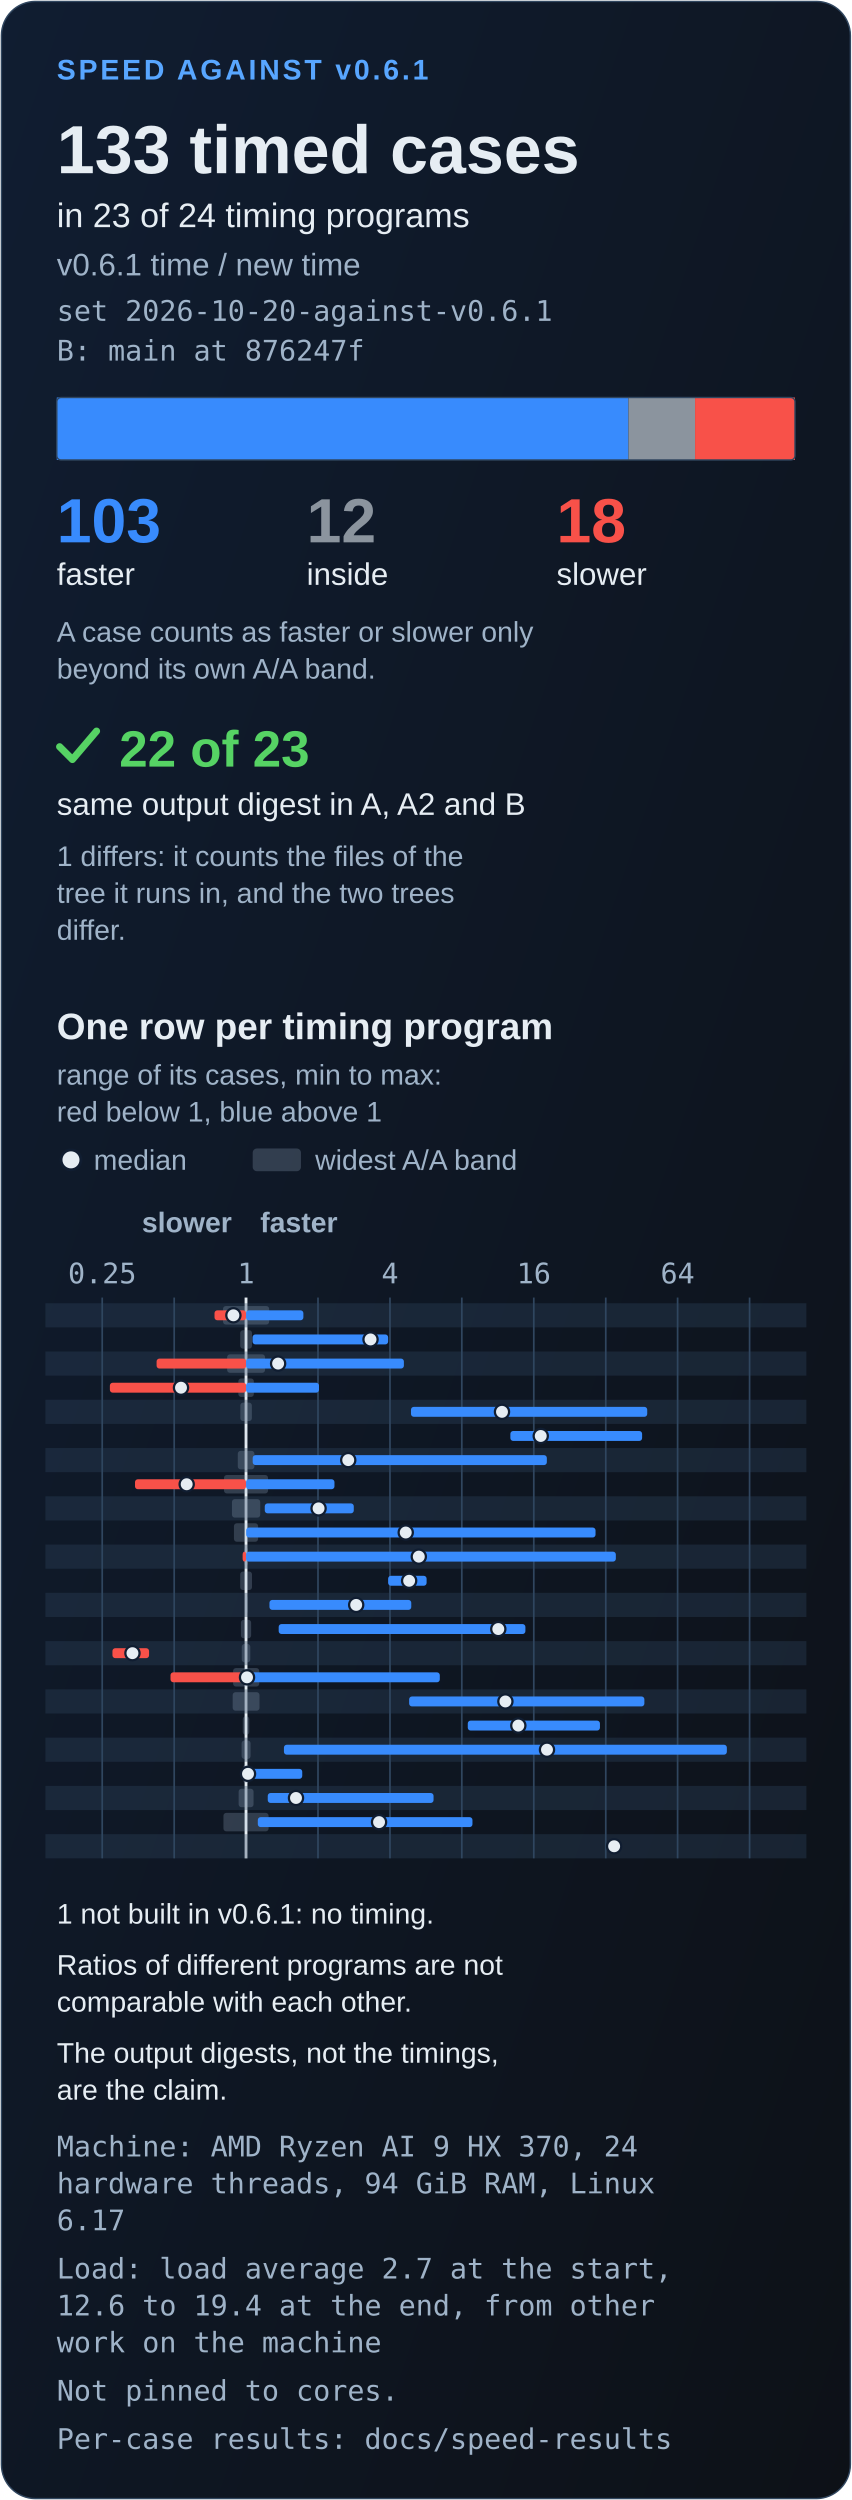
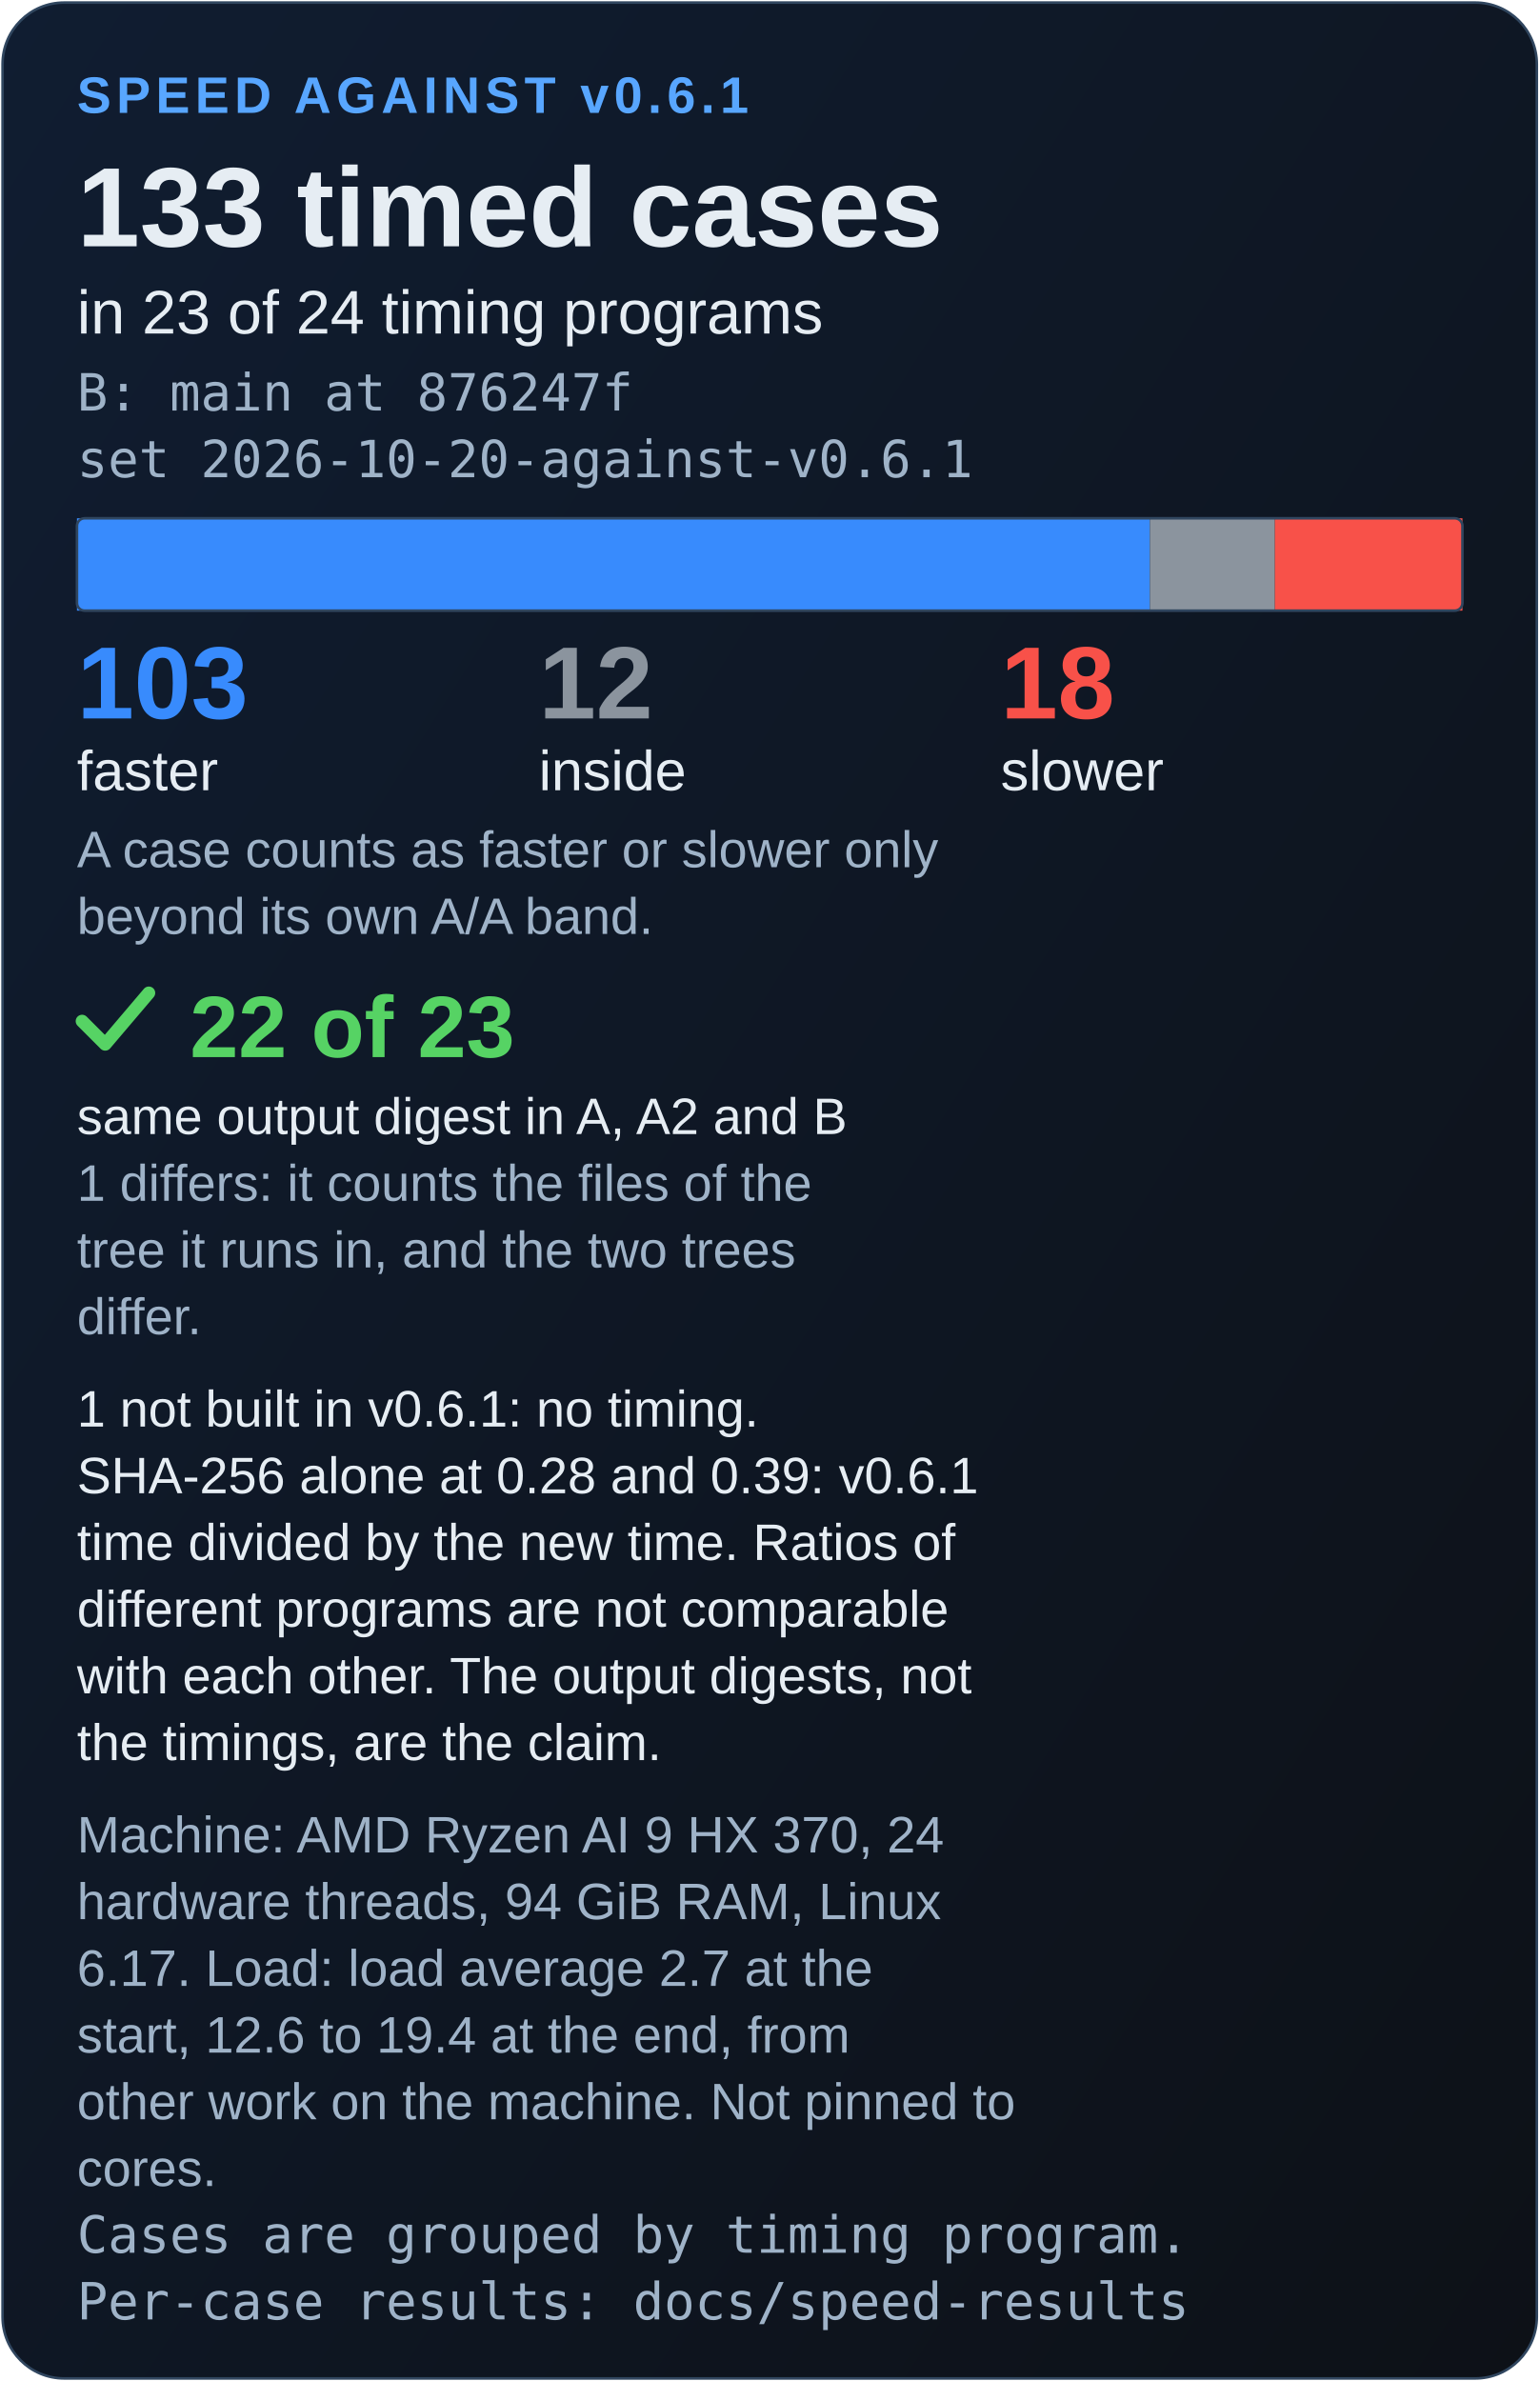
- <svg xmlns="http://www.w3.org/2000/svg" width="600" height="1761" viewBox="0 0 600 1761" role="img" aria-labelledby="t d">
+ <svg xmlns="http://www.w3.org/2000/svg" width="600" height="928" viewBox="0 0 600 928" role="img" aria-labelledby="t d">
  <style>
svg{font-size:20px}
text{font-family:Arial,Helvetica,sans-serif;fill:#e6edf3}
.mono{font-family:ui-monospace,Consolas,"DejaVu Sans Mono",monospace;fill:#9fb3c8}
.kick{font-size:20px;font-weight:700;letter-spacing:2px;fill:#58a6ff}
- .mut{fill:#9fb3c8}.b{font-weight:700}.sph-f{animation:sph-fade .7s ease-out both}.sph-g{animation:sph-grow 1s cubic-bezier(.2,.8,.2,1) both;transform-box:fill-box;transform-origin:left}.sph-o{animation:sph-grow .9s cubic-bezier(.2,.8,.2,1) both;transform-box:view-box;transform-origin:173.3px 0}.sph-p{animation:sph-pop .5s cubic-bezier(.2,.8,.2,1) both;transform-box:fill-box;transform-origin:center}.sph-u{animation:sph-rise .8s cubic-bezier(.2,.8,.2,1) both}@keyframes sph-fade{from{opacity:0;transform:translateY(14px)}to{opacity:1;transform:none}}@keyframes sph-grow{from{transform:scaleX(0)}to{transform:none}}@keyframes sph-pop{from{opacity:0;transform:scale(.6)}to{opacity:1;transform:none}}@keyframes sph-rise{from{opacity:0;transform:translateY(22px)}to{opacity:1;transform:none}}@media (prefers-reduced-motion:reduce){.sph-f,.sph-g,.sph-o,.sph-p,.sph-u{animation:none}}
+ .mut{fill:#9fb3c8}.b{font-weight:700}.sph-f{animation:sph-fade .7s ease-out both}.sph-g{animation:sph-grow 1s cubic-bezier(.2,.8,.2,1) both;transform-box:fill-box;transform-origin:left}.sph-p{animation:sph-pop .5s cubic-bezier(.2,.8,.2,1) both;transform-box:fill-box;transform-origin:center}.sph-u{animation:sph-rise .8s cubic-bezier(.2,.8,.2,1) both}@keyframes sph-fade{from{opacity:0;transform:translateY(14px)}to{opacity:1;transform:none}}@keyframes sph-grow{from{transform:scaleX(0)}to{transform:none}}@keyframes sph-pop{from{opacity:0;transform:scale(.6)}to{opacity:1;transform:none}}@keyframes sph-rise{from{opacity:0;transform:translateY(22px)}to{opacity:1;transform:none}}@media (prefers-reduced-motion:reduce){.sph-f,.sph-g,.sph-p,.sph-u{animation:none}}
</style>
  <defs>
    <linearGradient id="bg" x2="1" y2="1">
      <stop stop-color="#101d31" />
      <stop offset="1" stop-color="#0d1117" />
    </linearGradient>
    <clipPath id="card">
-       <rect x="1" y="1" width="598" height="1759" rx="24" />
+       <rect x="1" y="1" width="598" height="926" rx="24" />
    </clipPath>
  </defs>
-   <rect x="1" y="1" width="598" height="1759" rx="24" fill="url(#bg)" stroke="#30465f" />
-   <text class="kick" x="40" y="56">SPEED AGAINST v0.6.1</text>
+   <rect x="1" y="1" width="598" height="926" rx="24" fill="url(#bg)" stroke="#30465f" />
+   <text class="kick" x="30" y="44">SPEED AGAINST v0.6.1</text>
  <g class="sph-f">
-     <text x="40" y="122" font-size="48" class="b">133 timed cases</text>
-     <text x="40" y="160" font-size="24">in 23 of 24 timing programs</text>
-     <text x="40" y="194" font-size="22" class="mut">v0.6.1 time / new time</text>
-     <text class="mono" x="40" y="226" font-size="20">set 2026-10-20-against-v0.6.1</text>
-     <text class="mono" x="40" y="254" font-size="20">B: main at 876247f</text>
+     <text x="30" y="96" font-size="44" class="b">133 timed cases</text>
+     <text x="30" y="130" font-size="24">in 23 of 24 timing programs</text>
+     <text class="mono" x="30" y="160" font-size="20">B: main at 876247f</text>
+     <text class="mono" x="30" y="186" font-size="20">set 2026-10-20-against-v0.6.1</text>
  </g>
  <g class="sph-g" style="animation-delay:.3s">
-     <rect x="40.0" y="280" width="402.7" height="44" fill="#388bfd" />
-     <rect x="442.7" y="280" width="46.9" height="44" fill="#8b949e" />
-     <rect x="489.6" y="280" width="70.4" height="44" fill="#f85149" />
-     <rect x="40" y="280" width="520" height="44" rx="3" fill="none" stroke="#30465f" />
+     <rect x="30.0" y="202" width="418.2" height="36" fill="#388bfd" />
+     <rect x="448.2" y="202" width="48.7" height="36" fill="#8b949e" />
+     <rect x="496.9" y="202" width="73.1" height="36" fill="#f85149" />
+     <rect x="30" y="202" width="540" height="36" rx="3" fill="none" stroke="#30465f" />
  </g>
  <g class="sph-p" style="animation-delay:1.0s">
-     <text x="40" y="382" font-size="44" class="b" style="fill:#388bfd">103</text>
-     <text x="40" y="412" font-size="22">faster</text>
+     <text x="30" y="280" font-size="40" class="b" style="fill:#388bfd">103</text>
+     <text x="30" y="308" font-size="22">faster</text>
  </g>
  <g class="sph-p" style="animation-delay:1.1s">
-     <text x="216" y="382" font-size="44" class="b" style="fill:#8b949e">12</text>
-     <text x="216" y="412" font-size="22">inside</text>
+     <text x="210" y="280" font-size="40" class="b" style="fill:#8b949e">12</text>
+     <text x="210" y="308" font-size="22">inside</text>
  </g>
  <g class="sph-p" style="animation-delay:1.3s">
-     <text x="392" y="382" font-size="44" class="b" style="fill:#f85149">18</text>
-     <text x="392" y="412" font-size="22">slower</text>
+     <text x="390" y="280" font-size="40" class="b" style="fill:#f85149">18</text>
+     <text x="390" y="308" font-size="22">slower</text>
  </g>
  <g class="sph-f" style="animation-delay:1.3s">
-     <text x="40" y="452" font-size="20" class="mut">A case counts as faster or slower only</text>
-     <text x="40" y="478" font-size="20" class="mut">beyond its own A/A band.</text>
+     <text x="30" y="338" font-size="20" class="mut">A case counts as faster or slower only</text>
+     <text x="30" y="364" font-size="20" class="mut">beyond its own A/A band.</text>
  </g>
  <g class="sph-p" style="animation-delay:1.5s">
-     <path d="M42 526l9 9 17-20" fill="none" stroke="#56d364" stroke-width="5" stroke-linecap="round" stroke-linejoin="round" />
-     <text x="84" y="540" font-size="36" class="b" style="fill:#56d364">22 of 23</text>
+     <path d="M32 398l9 9 17-20" fill="none" stroke="#56d364" stroke-width="5" stroke-linecap="round" stroke-linejoin="round" />
+     <text x="74" y="412" font-size="34" class="b" style="fill:#56d364">22 of 23</text>
  </g>
-   <text class="sph-f" style="animation-delay:1.6s" x="40" y="574" font-size="22">same output digest in A, A2 and B</text>
+   <text class="sph-f" style="animation-delay:1.6s" x="30" y="442" font-size="20">same output digest in A, A2 and B</text>
  <g class="sph-f" style="animation-delay:1.7s">
-     <text x="40" y="610" font-size="20" class="mut">1 differs: it counts the files of the</text>
-     <text x="40" y="636" font-size="20" class="mut">tree it runs in, and the two trees</text>
-     <text x="40" y="662" font-size="20" class="mut">differ.</text>
-   </g>
-   <g class="sph-f" style="animation-delay:1.8s">
-     <text x="40" y="732" font-size="26" class="b">One row per timing program</text>
-     <text x="40" y="764" font-size="20" class="mut">range of its cases, min to max:</text>
-     <text x="40" y="790" font-size="20" class="mut">red below 1, blue above 1</text>
-     <circle cx="50" cy="817" r="7" fill="#e6edf3" stroke="#101d31" stroke-width="2" />
-     <text x="66" y="824" font-size="20" class="mut">median</text>
-     <rect x="178" y="809" width="34" height="16" rx="3" fill="#9fb3c8" fill-opacity=".25" />
-     <text x="222" y="824" font-size="20" class="mut">widest A/A band</text>
+     <text x="30" y="468" font-size="20" class="mut">1 differs: it counts the files of the</text>
+     <text x="30" y="494" font-size="20" class="mut">tree it runs in, and the two trees</text>
+     <text x="30" y="520" font-size="20" class="mut">differ.</text>
  </g>
  <g class="sph-f" style="animation-delay:1.9s">
-     <text x="163.3" y="868" font-size="20" text-anchor="end" class="mut b">slower</text>
-     <text x="183.3" y="868" font-size="20" class="mut b">faster</text>
-     <path d="M72.0 914V1309" stroke="#30465f" stroke-width="1.2" />
-     <text class="mono" x="72.0" y="904" text-anchor="middle" font-size="20">0.25</text>
-     <path d="M122.7 914V1309" stroke="#30465f" stroke-width="1.2" />
-     <path d="M173.3 914V1309" stroke="#e6edf3" stroke-width="2" />
-     <text class="mono" x="173.3" y="904" text-anchor="middle" font-size="20">1</text>
-     <path d="M224.0 914V1309" stroke="#30465f" stroke-width="1.2" />
-     <path d="M274.7 914V1309" stroke="#30465f" stroke-width="1.2" />
-     <text class="mono" x="274.7" y="904" text-anchor="middle" font-size="20">4</text>
-     <path d="M325.3 914V1309" stroke="#30465f" stroke-width="1.2" />
-     <path d="M376.0 914V1309" stroke="#30465f" stroke-width="1.2" />
-     <text class="mono" x="376.0" y="904" text-anchor="middle" font-size="20">16</text>
-     <path d="M426.7 914V1309" stroke="#30465f" stroke-width="1.2" />
-     <path d="M477.3 914V1309" stroke="#30465f" stroke-width="1.2" />
-     <text class="mono" x="477.3" y="904" text-anchor="middle" font-size="20">64</text>
-     <path d="M528.0 914V1309" stroke="#30465f" stroke-width="1.2" />
+     <text x="30" y="556" font-size="20">1 not built in v0.6.1: no timing.</text>
+     <text x="30" y="582" font-size="20">SHA-256 alone at 0.28 and 0.39: v0.6.1</text>
+     <text x="30" y="608" font-size="20">time divided by the new time. Ratios of</text>
+     <text x="30" y="634" font-size="20">different programs are not comparable</text>
+     <text x="30" y="660" font-size="20">with each other. The output digests, not</text>
+     <text x="30" y="686" font-size="20">the timings, are the claim.</text>
  </g>
-   <rect x="32" y="918.0" width="536" height="17" fill="#30465f" fill-opacity=".35" />
-   <rect class="sph-f" style="animation-delay:2.00s" x="157.1" y="920.0" width="32.5" height="13" rx="2" fill="#9fb3c8" fill-opacity=".25" />
-   <rect class="sph-o" style="animation-delay:2.00s" x="151.1" y="923.0" width="22.2" height="7" rx="2" fill="#f85149" />
-   <rect class="sph-o" style="animation-delay:2.00s" x="173.3" y="923.0" width="40.4" height="7" rx="2" fill="#388bfd" />
-   <circle class="sph-p" style="animation-delay:2.70s" cx="164.4" cy="926.5" r="5" fill="#e6edf3" stroke="#101d31" stroke-width="1.6" />
-   <rect class="sph-f" style="animation-delay:2.05s" x="169.2" y="937.0" width="8.3" height="13" rx="2" fill="#9fb3c8" fill-opacity=".25" />
-   <rect class="sph-o" style="animation-delay:2.05s" x="177.9" y="940.0" width="95.5" height="7" rx="2" fill="#388bfd" />
-   <circle class="sph-p" style="animation-delay:2.75s" cx="261.0" cy="943.5" r="5" fill="#e6edf3" stroke="#101d31" stroke-width="1.6" />
-   <rect x="32" y="952.0" width="536" height="17" fill="#30465f" fill-opacity=".35" />
-   <rect class="sph-f" style="animation-delay:2.10s" x="160.0" y="954.0" width="26.7" height="13" rx="2" fill="#9fb3c8" fill-opacity=".25" />
-   <rect class="sph-o" style="animation-delay:2.10s" x="110.3" y="957.0" width="63.1" height="7" rx="2" fill="#f85149" />
-   <rect class="sph-o" style="animation-delay:2.10s" x="173.3" y="957.0" width="111.2" height="7" rx="2" fill="#388bfd" />
-   <circle class="sph-p" style="animation-delay:2.80s" cx="195.9" cy="960.5" r="5" fill="#e6edf3" stroke="#101d31" stroke-width="1.6" />
-   <rect class="sph-f" style="animation-delay:2.15s" x="167.9" y="971.0" width="10.9" height="13" rx="2" fill="#9fb3c8" fill-opacity=".25" />
-   <rect class="sph-o" style="animation-delay:2.15s" x="77.4" y="974.0" width="96.0" height="7" rx="2" fill="#f85149" />
-   <rect class="sph-o" style="animation-delay:2.15s" x="173.3" y="974.0" width="51.4" height="7" rx="2" fill="#388bfd" />
-   <circle class="sph-p" style="animation-delay:2.85s" cx="127.5" cy="977.5" r="5" fill="#e6edf3" stroke="#101d31" stroke-width="1.6" />
-   <rect x="32" y="986.0" width="536" height="17" fill="#30465f" fill-opacity=".35" />
-   <rect class="sph-f" style="animation-delay:2.20s" x="169.3" y="988.0" width="8.1" height="13" rx="2" fill="#9fb3c8" fill-opacity=".25" />
-   <rect class="sph-o" style="animation-delay:2.20s" x="289.5" y="991.0" width="166.4" height="7" rx="2" fill="#388bfd" />
-   <circle class="sph-p" style="animation-delay:2.90s" cx="353.6" cy="994.5" r="5" fill="#e6edf3" stroke="#101d31" stroke-width="1.6" />
-   <rect class="sph-f" style="animation-delay:2.25s" x="173.0" y="1005.0" width="0.7" height="13" rx="2" fill="#9fb3c8" fill-opacity=".25" />
-   <rect class="sph-o" style="animation-delay:2.25s" x="359.5" y="1008.0" width="92.8" height="7" rx="2" fill="#388bfd" />
-   <circle class="sph-p" style="animation-delay:2.95s" cx="380.9" cy="1011.5" r="5" fill="#e6edf3" stroke="#101d31" stroke-width="1.6" />
-   <rect x="32" y="1020.0" width="536" height="17" fill="#30465f" fill-opacity=".35" />
-   <rect class="sph-f" style="animation-delay:2.30s" x="167.5" y="1022.0" width="11.7" height="13" rx="2" fill="#9fb3c8" fill-opacity=".25" />
-   <rect class="sph-o" style="animation-delay:2.30s" x="178.0" y="1025.0" width="207.2" height="7" rx="2" fill="#388bfd" />
-   <circle class="sph-p" style="animation-delay:3.00s" cx="245.3" cy="1028.5" r="5" fill="#e6edf3" stroke="#101d31" stroke-width="1.6" />
-   <rect class="sph-f" style="animation-delay:2.35s" x="157.8" y="1039.0" width="31.0" height="13" rx="2" fill="#9fb3c8" fill-opacity=".25" />
-   <rect class="sph-o" style="animation-delay:2.35s" x="95.1" y="1042.0" width="78.2" height="7" rx="2" fill="#f85149" />
-   <rect class="sph-o" style="animation-delay:2.35s" x="173.3" y="1042.0" width="62.3" height="7" rx="2" fill="#388bfd" />
-   <circle class="sph-p" style="animation-delay:3.05s" cx="131.5" cy="1045.5" r="5" fill="#e6edf3" stroke="#101d31" stroke-width="1.6" />
-   <rect x="32" y="1054.0" width="536" height="17" fill="#30465f" fill-opacity=".35" />
-   <rect class="sph-f" style="animation-delay:2.40s" x="163.4" y="1056.0" width="19.9" height="13" rx="2" fill="#9fb3c8" fill-opacity=".25" />
-   <rect class="sph-o" style="animation-delay:2.40s" x="186.5" y="1059.0" width="62.7" height="7" rx="2" fill="#388bfd" />
-   <circle class="sph-p" style="animation-delay:3.10s" cx="224.4" cy="1062.5" r="5" fill="#e6edf3" stroke="#101d31" stroke-width="1.6" />
-   <rect class="sph-f" style="animation-delay:2.45s" x="164.8" y="1073.0" width="17.0" height="13" rx="2" fill="#9fb3c8" fill-opacity=".25" />
-   <rect class="sph-o" style="animation-delay:2.45s" x="173.4" y="1076.0" width="246.1" height="7" rx="2" fill="#388bfd" />
-   <circle class="sph-p" style="animation-delay:3.15s" cx="285.8" cy="1079.5" r="5" fill="#e6edf3" stroke="#101d31" stroke-width="1.6" />
-   <rect x="32" y="1088.0" width="536" height="17" fill="#30465f" fill-opacity=".35" />
-   <rect class="sph-f" style="animation-delay:2.50s" x="172.2" y="1090.0" width="2.3" height="13" rx="2" fill="#9fb3c8" fill-opacity=".25" />
-   <rect class="sph-o" style="animation-delay:2.50s" x="170.9" y="1093.0" width="2.5" height="7" rx="2" fill="#f85149" />
-   <rect class="sph-o" style="animation-delay:2.50s" x="173.3" y="1093.0" width="260.5" height="7" rx="2" fill="#388bfd" />
-   <circle class="sph-p" style="animation-delay:3.20s" cx="295.0" cy="1096.5" r="5" fill="#e6edf3" stroke="#101d31" stroke-width="1.6" />
-   <rect class="sph-f" style="animation-delay:2.55s" x="169.2" y="1107.0" width="8.3" height="13" rx="2" fill="#9fb3c8" fill-opacity=".25" />
-   <rect class="sph-o" style="animation-delay:2.55s" x="273.4" y="1110.0" width="27.1" height="7" rx="2" fill="#388bfd" />
-   <circle class="sph-p" style="animation-delay:3.25s" cx="288.2" cy="1113.5" r="5" fill="#e6edf3" stroke="#101d31" stroke-width="1.6" />
-   <rect x="32" y="1122.0" width="536" height="17" fill="#30465f" fill-opacity=".35" />
-   <rect class="sph-f" style="animation-delay:2.60s" x="172.5" y="1124.0" width="1.8" height="13" rx="2" fill="#9fb3c8" fill-opacity=".25" />
-   <rect class="sph-o" style="animation-delay:2.60s" x="189.8" y="1127.0" width="99.9" height="7" rx="2" fill="#388bfd" />
-   <circle class="sph-p" style="animation-delay:3.30s" cx="250.9" cy="1130.5" r="5" fill="#e6edf3" stroke="#101d31" stroke-width="1.6" />
-   <rect class="sph-f" style="animation-delay:2.65s" x="169.7" y="1141.0" width="7.2" height="13" rx="2" fill="#9fb3c8" fill-opacity=".25" />
-   <rect class="sph-o" style="animation-delay:2.65s" x="196.3" y="1144.0" width="173.8" height="7" rx="2" fill="#388bfd" />
-   <circle class="sph-p" style="animation-delay:3.35s" cx="351.0" cy="1147.5" r="5" fill="#e6edf3" stroke="#101d31" stroke-width="1.6" />
-   <rect x="32" y="1156.0" width="536" height="17" fill="#30465f" fill-opacity=".35" />
-   <rect class="sph-f" style="animation-delay:2.70s" x="170.3" y="1158.0" width="6.0" height="13" rx="2" fill="#9fb3c8" fill-opacity=".25" />
-   <rect class="sph-o" style="animation-delay:2.70s" x="79.2" y="1161.0" width="25.8" height="7" rx="2" fill="#f85149" />
-   <circle class="sph-p" style="animation-delay:3.40s" cx="93.3" cy="1164.5" r="5" fill="#e6edf3" stroke="#101d31" stroke-width="1.6" />
-   <rect class="sph-f" style="animation-delay:2.75s" x="164.2" y="1175.0" width="18.4" height="13" rx="2" fill="#9fb3c8" fill-opacity=".25" />
-   <rect class="sph-o" style="animation-delay:2.75s" x="120.1" y="1178.0" width="53.2" height="7" rx="2" fill="#f85149" />
-   <rect class="sph-o" style="animation-delay:2.75s" x="173.3" y="1178.0" width="136.5" height="7" rx="2" fill="#388bfd" />
-   <circle class="sph-p" style="animation-delay:3.45s" cx="174.0" cy="1181.5" r="5" fill="#e6edf3" stroke="#101d31" stroke-width="1.6" />
-   <rect x="32" y="1190.0" width="536" height="17" fill="#30465f" fill-opacity=".35" />
-   <rect class="sph-f" style="animation-delay:2.80s" x="163.9" y="1192.0" width="18.9" height="13" rx="2" fill="#9fb3c8" fill-opacity=".25" />
-   <rect class="sph-o" style="animation-delay:2.80s" x="288.2" y="1195.0" width="165.7" height="7" rx="2" fill="#388bfd" />
-   <circle class="sph-p" style="animation-delay:3.50s" cx="356.0" cy="1198.5" r="5" fill="#e6edf3" stroke="#101d31" stroke-width="1.6" />
-   <rect class="sph-f" style="animation-delay:2.85s" x="171.0" y="1209.0" width="4.6" height="13" rx="2" fill="#9fb3c8" fill-opacity=".25" />
-   <rect class="sph-o" style="animation-delay:2.85s" x="329.5" y="1212.0" width="93.1" height="7" rx="2" fill="#388bfd" />
-   <circle class="sph-p" style="animation-delay:3.55s" cx="365.1" cy="1215.5" r="5" fill="#e6edf3" stroke="#101d31" stroke-width="1.6" />
-   <rect x="32" y="1224.0" width="536" height="17" fill="#30465f" fill-opacity=".35" />
-   <rect class="sph-f" style="animation-delay:2.90s" x="170.2" y="1226.0" width="6.3" height="13" rx="2" fill="#9fb3c8" fill-opacity=".25" />
-   <rect class="sph-o" style="animation-delay:2.90s" x="200.0" y="1229.0" width="312.0" height="7" rx="2" fill="#388bfd" />
-   <circle class="sph-p" style="animation-delay:3.60s" cx="385.3" cy="1232.5" r="5" fill="#e6edf3" stroke="#101d31" stroke-width="1.6" />
-   <rect class="sph-f" style="animation-delay:2.95s" x="171.3" y="1243.0" width="4.2" height="13" rx="2" fill="#9fb3c8" fill-opacity=".25" />
-   <rect class="sph-o" style="animation-delay:2.95s" x="173.3" y="1246.0" width="0.1" height="7" rx="2" fill="#f85149" />
-   <rect class="sph-o" style="animation-delay:2.95s" x="173.3" y="1246.0" width="39.6" height="7" rx="2" fill="#388bfd" />
-   <circle class="sph-p" style="animation-delay:3.65s" cx="174.7" cy="1249.5" r="5" fill="#e6edf3" stroke="#101d31" stroke-width="1.6" />
-   <rect x="32" y="1258.0" width="536" height="17" fill="#30465f" fill-opacity=".35" />
-   <rect class="sph-f" style="animation-delay:3.00s" x="168.1" y="1260.0" width="10.5" height="13" rx="2" fill="#9fb3c8" fill-opacity=".25" />
-   <rect class="sph-o" style="animation-delay:3.00s" x="188.6" y="1263.0" width="116.8" height="7" rx="2" fill="#388bfd" />
-   <circle class="sph-p" style="animation-delay:3.70s" cx="208.5" cy="1266.5" r="5" fill="#e6edf3" stroke="#101d31" stroke-width="1.6" />
-   <rect class="sph-f" style="animation-delay:3.05s" x="157.4" y="1277.0" width="31.8" height="13" rx="2" fill="#9fb3c8" fill-opacity=".25" />
-   <rect class="sph-o" style="animation-delay:3.05s" x="181.6" y="1280.0" width="151.2" height="7" rx="2" fill="#388bfd" />
-   <circle class="sph-p" style="animation-delay:3.75s" cx="267.0" cy="1283.5" r="5" fill="#e6edf3" stroke="#101d31" stroke-width="1.6" />
-   <rect x="32" y="1292.0" width="536" height="17" fill="#30465f" fill-opacity=".35" />
-   <rect class="sph-f" style="animation-delay:3.10s" x="173.2" y="1294.0" width="0.3" height="13" rx="2" fill="#9fb3c8" fill-opacity=".25" />
-   <circle class="sph-p" style="animation-delay:3.80s" cx="432.6" cy="1300.5" r="5" fill="#e6edf3" stroke="#101d31" stroke-width="1.6" />
-   <g class="sph-f" style="animation-delay:3.2s">
-     <text x="40" y="1355" font-size="20">1 not built in v0.6.1: no timing.</text>
-     <text x="40" y="1391" font-size="20">Ratios of different programs are not</text>
-     <text x="40" y="1417" font-size="20">comparable with each other.</text>
-     <text x="40" y="1453" font-size="20">The output digests, not the timings,</text>
-     <text x="40" y="1479" font-size="20">are the claim.</text>
-     <text x="40" y="1519" font-size="20" class="mono">Machine: AMD Ryzen AI 9 HX 370, 24</text>
-     <text x="40" y="1545" font-size="20" class="mono">hardware threads, 94 GiB RAM, Linux</text>
-     <text x="40" y="1571" font-size="20" class="mono">6.17</text>
-     <text x="40" y="1605" font-size="20" class="mono">Load: load average 2.7 at the start,</text>
-     <text x="40" y="1631" font-size="20" class="mono">12.6 to 19.4 at the end, from other</text>
-     <text x="40" y="1657" font-size="20" class="mono">work on the machine</text>
-     <text x="40" y="1691" font-size="20" class="mono">Not pinned to cores.</text>
-     <text x="40" y="1725" font-size="20" class="mono">Per-case results: docs/speed-results</text>
+   <g class="sph-f" style="animation-delay:2.2s">
+     <text x="30" y="722" font-size="20" class="mut">Machine: AMD Ryzen AI 9 HX 370, 24</text>
+     <text x="30" y="748" font-size="20" class="mut">hardware threads, 94 GiB RAM, Linux</text>
+     <text x="30" y="774" font-size="20" class="mut">6.17. Load: load average 2.7 at the</text>
+     <text x="30" y="800" font-size="20" class="mut">start, 12.6 to 19.4 at the end, from</text>
+     <text x="30" y="826" font-size="20" class="mut">other work on the machine. Not pinned to</text>
+     <text x="30" y="852" font-size="20" class="mut">cores.</text>
+     <text x="30" y="878" font-size="20" class="mono">Cases are grouped by timing program.</text>
+     <text x="30" y="904" font-size="20" class="mono">Per-case results: docs/speed-results</text>
  </g>
</svg>
